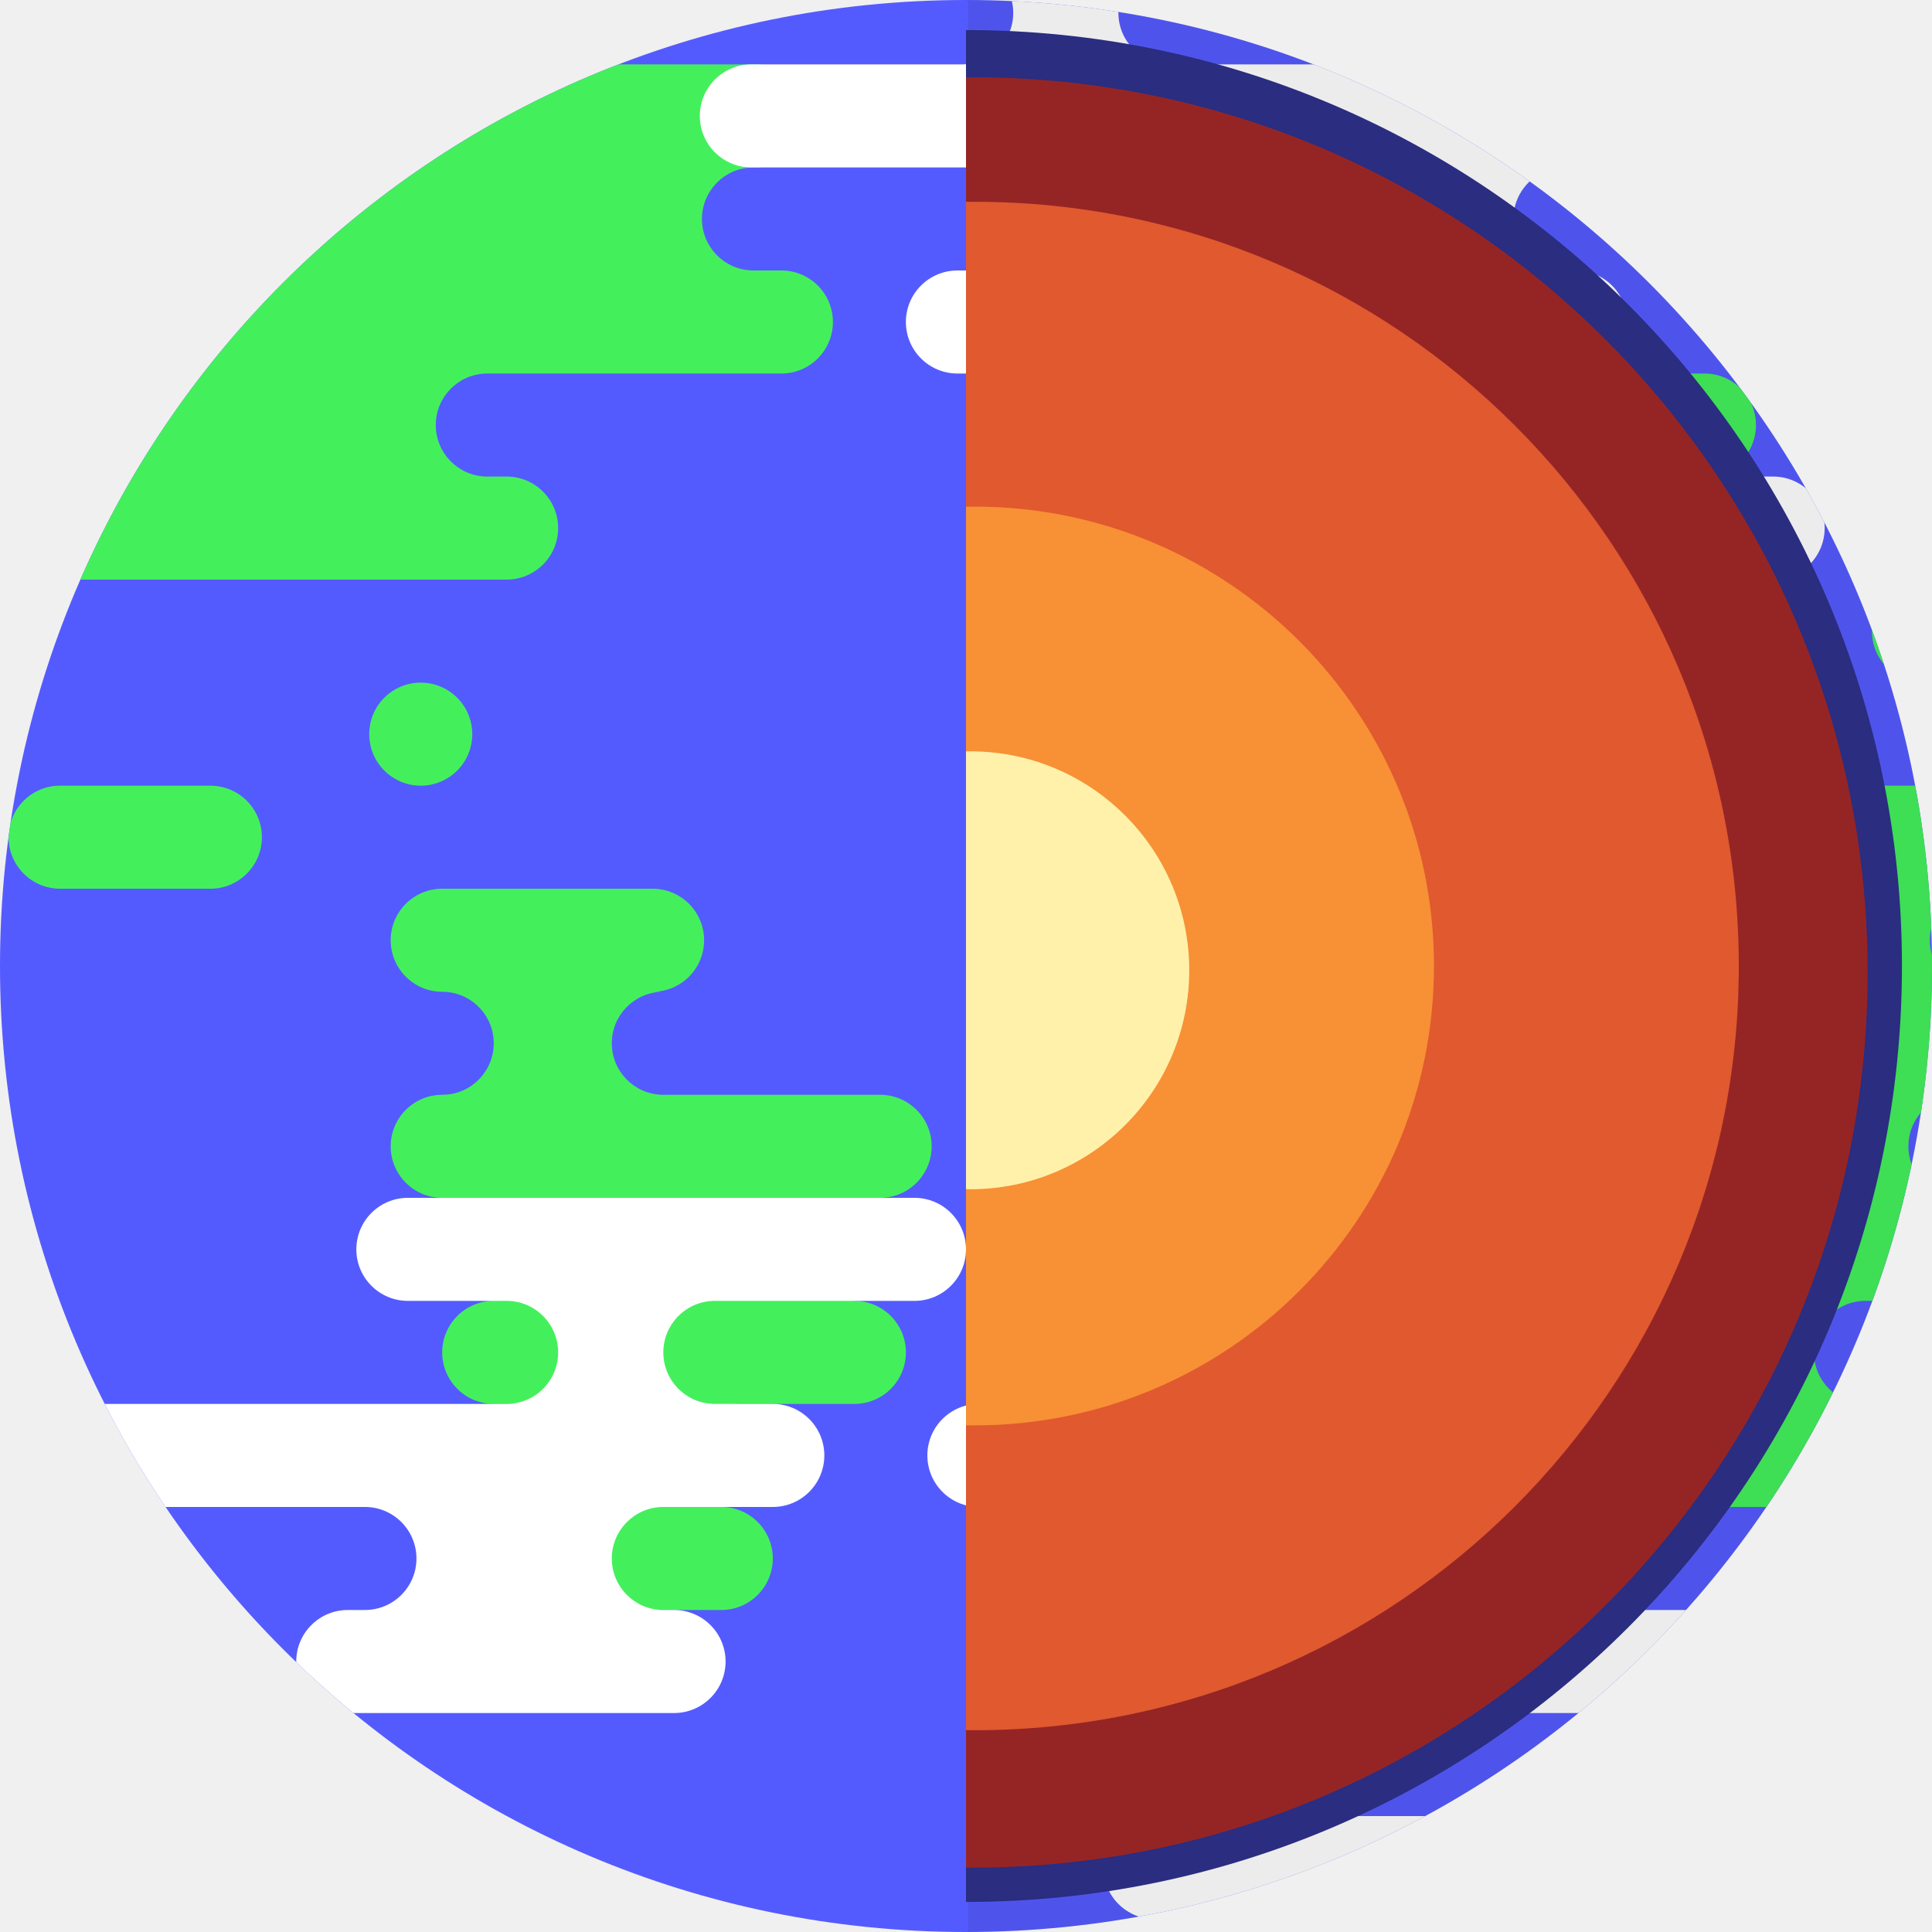
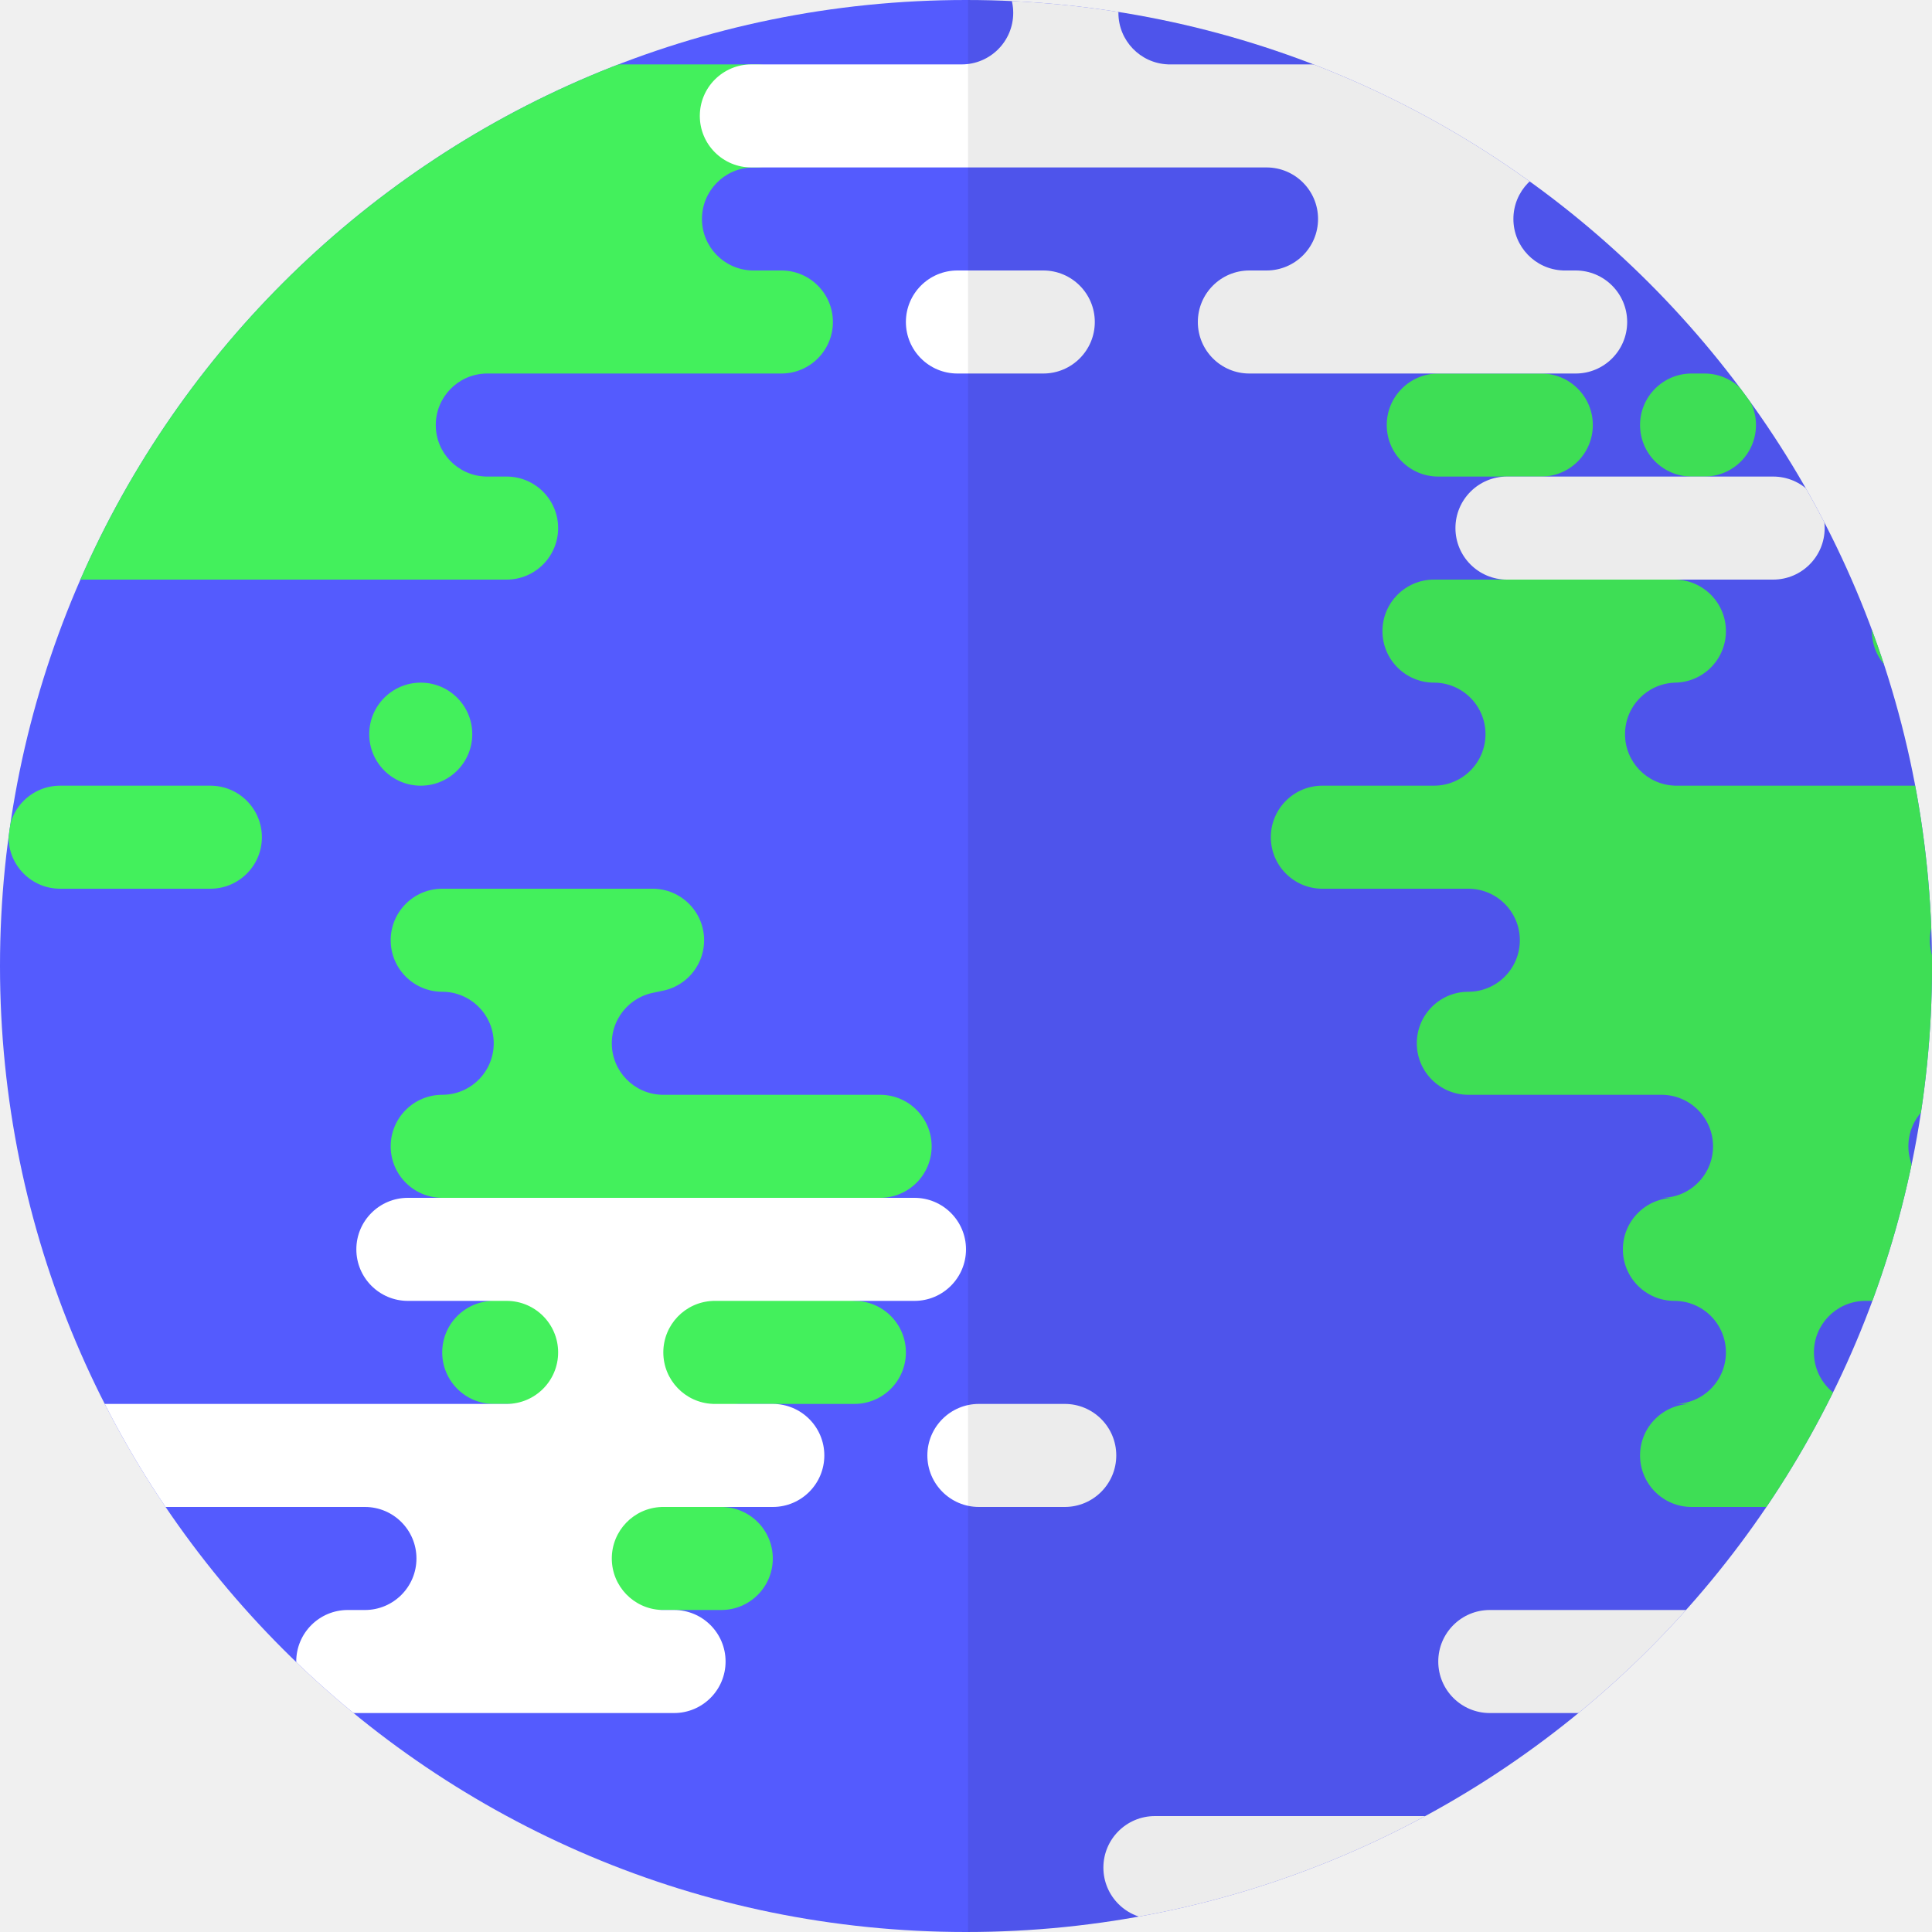
<svg xmlns="http://www.w3.org/2000/svg" xmlns:xlink="http://www.w3.org/1999/xlink" width="450" height="450">
  <defs>
    <circle id="a" cx="225" cy="225" r="225" />
    <circle id="c" cx="225" cy="225" r="225" />
    <circle id="e" cx="225" cy="225" r="225" />
    <circle id="g" cx="225" cy="225" r="225" />
    <circle id="i" cx="225" cy="225" r="225" />
    <circle id="k" cx="225" cy="225" r="225" />
    <path id="m" d="M0 0c120.398 0 218 97.602 218 218S120.398 436 0 436z" />
  </defs>
  <g fill="none" fill-rule="evenodd">
    <circle cx="225" cy="225" r="225" fill="#545BFE" fill-rule="nonzero" />
    <mask id="b" fill="#fff">
      <use xlink:href="#a" />
    </mask>
    <path fill="#43f05c" fill-rule="nonzero" d="M134 351c6.627 0 12-5.373 12-12s-5.373-12-12-12h-19c-6.627 0-12-5.373-12-12s5.373-12 12-12h-2c6.627 0 12-5.373 12-12s-5.373-12-12-12h-10c-6.627 0-12-5.373-12-12s5.373-12 12-12 12-5.373 12-12-5.373-12-12-12-12-5.373-12-12 5.373-12 12-12h49c6.627 0 12 5.373 12 12s-5.373 12-12 12h2v.01c-6.395.263-11.5 5.53-11.5 11.99s5.105 11.727 11.5 11.99v.01h51c6.627 0 12 5.373 12 12s-5.373 12-12 12h-6v.01c-6.395.262-11.5 5.53-11.5 11.99s5.105 11.728 11.5 11.99v.01c6.627 0 12 5.373 12 12s-5.373 12-12 12h-27v.01c-6.395.262-11.5 5.53-11.5 11.99s5.105 11.728 11.5 11.99v.01h-4c6.627 0 12 5.373 12 12s-5.373 12-12 12h-29c-6.627 0-12-5.373-12-12s5.373-12 12-12h-5zM49 183c6.627 0 12 5.373 12 12s-5.373 12-12 12H14c-6.627 0-12-5.373-12-12s5.373-12 12-12h35zm49-24c6.627 0 12 5.373 12 12s-5.373 12-12 12-12-5.373-12-12 5.373-12 12-12zm78-144c6.627 0 12 5.373 12 12s-5.373 12-12 12h-1v.01c-6.395.263-11.5 5.53-11.5 11.99s5.105 11.727 11.5 11.99V63h7c6.627 0 12 5.373 12 12s-5.373 12-12 12h-69v.01c-6.395.263-11.5 5.53-11.5 11.99s5.105 11.728 11.5 11.99v.01h5c6.627 0 12 5.373 12 12s-5.373 12-12 12H-1c-6.627 0-12-5.373-12-12s5.373-12 12-12H9c6.627 0 12-5.373 12-12S15.627 87 9 87h4C6.373 87 1 81.627 1 75s5.373-12 12-12h6c6.627 0 12-5.373 12-12s-5.373-12-12-12h-48c-6.627 0-12-5.373-12-12s5.373-12 12-12h205z" mask="url(#b)" />
    <mask id="d" fill="#fff">
      <use xlink:href="#c" />
    </mask>
    <path fill="#43f05c" fill-rule="nonzero" d="M390 327c6.627 0 12-5.373 12-12s-5.373-12-12-12-12-5.373-12-12 5.373-12 12-12h-3c6.627 0 12-5.373 12-12s-5.373-12-12-12h-45c-6.627 0-12-5.373-12-12s5.373-12 12-12 12-5.373 12-12-5.373-12-12-12h-34c-6.627 0-12-5.373-12-12s5.373-12 12-12h26c6.627 0 12-5.373 12-12s-5.373-12-12-12-12-5.373-12-12 5.373-12 12-12h56c6.627 0 12 5.373 12 12s-5.373 12-12 12l-.001.01c-6.395.263-11.499 5.53-11.499 11.99s5.104 11.727 11.499 11.99l.001.01h91c6.627 0 12 5.373 12 12s-5.373 12-12 12h-20v.01c-6.395.263-11.5 5.53-11.5 11.99s5.105 11.727 11.5 11.99v.01h10c6.627 0 12 5.373 12 12s-5.373 12-12 12h-15l-.001.01c-6.395.263-11.499 5.53-11.499 11.99s5.104 11.727 11.499 11.99l.001.01h-2c6.627 0 12 5.373 12 12s-5.373 12-12 12h-20v.01c-6.395.262-11.5 5.53-11.5 11.99s5.105 11.728 11.5 11.99v.01h-4c6.627 0 12 5.373 12 12s-5.373 12-12 12h-36c-6.627 0-12-5.373-12-12s5.373-12 12-12h-4zm90-24c6.627 0 12 5.373 12 12s-5.373 12-12 12-12-5.373-12-12 5.373-12 12-12zm-18-168c6.627 0 12 5.373 12 12s-5.373 12-12 12h-14c-6.627 0-12-5.373-12-12s5.373-12 12-12h14zm198-72c6.627 0 12 5.373 12 12s-5.373 12-12 12h-7v.01c-6.395.263-11.5 5.53-11.5 11.99s5.105 11.728 11.5 11.99v.01h16c6.627 0 12 5.373 12 12s-5.373 12-12 12H495c-6.627 0-12-5.373-12-12s5.373-12 12-12h-5c6.627 0 12-5.373 12-12s-5.373-12-12-12h-41c-6.627 0-12-5.373-12-12s5.373-12 12-12h211zM359 87c6.627 0 12 5.373 12 12s-5.373 12-12 12h-24c-6.627 0-12-5.373-12-12s5.373-12 12-12h24zm38 0c6.627 0 12 5.373 12 12s-5.373 12-12 12h-3c-6.627 0-12-5.373-12-12s5.373-12 12-12h3zm13-48c6.627 0 12 5.373 12 12s-5.373 12-12 12h-24c-6.627 0-12-5.373-12-12s5.373-12 12-12h24z" mask="url(#d)" />
    <mask id="f" fill="#fff">
      <use xlink:href="#e" />
    </mask>
    <path fill="#FFF" fill-rule="nonzero" d="M413 111c6.627 0 12 5.373 12 12s-5.373 12-12 12h-62c-6.627 0-12-5.373-12-12s5.373-12 12-12h62zM307 51c0-6.627-5.373-12-12-12H175c-6.627 0-12-5.373-12-12s5.373-12 12-12h49c6.627 0 12-5.373 12-12s-5.373-12-12-12h-16c-6.627 0-12-5.373-12-12s5.373-12 12-12h62c6.627 0 12 5.373 12 12s-5.373 12-12 12h2v.01c-6.395.262-11.5 5.53-11.5 11.99s5.105 11.728 11.5 11.99V15h160c6.627 0 12 5.373 12 12s-5.373 12-12 12h-68l-.001.01c-6.395.263-11.499 5.53-11.499 11.99S357.604 62.727 364 62.99L364 63h3c6.627 0 12 5.373 12 12s-5.373 12-12 12h-76c-6.627 0-12-5.373-12-12s5.373-12 12-12h4c6.627 0 12-5.373 12-12zm128 12c6.627 0 12 5.373 12 12s-5.373 12-12 12h-20c-6.627 0-12-5.373-12-12s5.373-12 12-12h20zm-192 0c6.627 0 12 5.373 12 12s-5.373 12-12 12h-20c-6.627 0-12-5.373-12-12s5.373-12 12-12h20zm231-96c6.627 0 12 5.373 12 12s-5.373 12-12 12H318c-6.627 0-12-5.373-12-12s5.373-12 12-12h156z" mask="url(#f)" />
    <mask id="h" fill="#fff">
      <use xlink:href="#g" />
    </mask>
    <path fill="#FFF" fill-rule="nonzero" d="M97 363c0-6.627-5.373-12-12-12H17c-6.627 0-12-5.373-12-12s5.373-12 12-12h101c6.627 0 12-5.373 12-12s-5.373-12-12-12H95c-6.627 0-12-5.373-12-12s5.373-12 12-12h118c6.627 0 12 5.373 12 12s-5.373 12-12 12h-47v.01c-6.395.262-11.5 5.53-11.5 11.99s5.105 11.728 11.5 11.99v.01h14c6.627 0 12 5.373 12 12s-5.373 12-12 12h-26l-.001.01c-6.395.263-11.499 5.53-11.499 11.99s5.104 11.727 11.499 11.99l.001.01h3c6.627 0 12 5.373 12 12s-5.373 12-12 12H81c-6.627 0-12-5.373-12-12s5.373-12 12-12h4c6.627 0 12-5.373 12-12zm151-36c6.627 0 12 5.373 12 12s-5.373 12-12 12h-20c-6.627 0-12-5.373-12-12s5.373-12 12-12h20z" mask="url(#h)" />
    <mask id="j" fill="#fff">
      <use xlink:href="#i" />
    </mask>
    <path fill="#FFF" fill-rule="nonzero" d="M349 459c0-6.627-5.373-12-12-12h-68c-6.627 0-12-5.373-12-12s5.373-12 12-12h101c6.627 0 12-5.373 12-12s-5.373-12-12-12h-23c-6.627 0-12-5.373-12-12s5.373-12 12-12h118c6.627 0 12 5.373 12 12s-5.373 12-12 12h-47v.01c-6.395.262-11.5 5.53-11.5 11.99s5.105 11.728 11.5 11.99v.01h14c6.627 0 12 5.373 12 12s-5.373 12-12 12h-26l-.001.01c-6.395.263-11.499 5.53-11.499 11.99s5.104 11.727 11.499 11.99l.001.01h3c6.627 0 12 5.373 12 12s-5.373 12-12 12h-76c-6.627 0-12-5.373-12-12s5.373-12 12-12h4c6.627 0 12-5.373 12-12zm151-36c6.627 0 12 5.373 12 12s-5.373 12-12 12h-20c-6.627 0-12-5.373-12-12s5.373-12 12-12h20z" mask="url(#j)" />
    <mask id="l" fill="#fff">
      <use xlink:href="#k" />
    </mask>
    <path fill="#000" fill-rule="nonzero" mask="url(#l)" opacity=".078" d="M225.484-25h250.484v500H225.484z" />
-     <g transform="translate(225 7)">
+     <mask id="coreMask">
+       <use xlink:href="#a" transform="translate(-225, -7)" fill="#fff" />
+       <use id="maskAnimation" xlink:href="#a" transform="translate(-225, -7)" fill="#000" />
+     </mask>
+     <g transform="translate(225 7)" mask="url(#coreMask)">
      <mask id="n" fill="#fff">
        <use xlink:href="#m" />
      </mask>
      <use fill="#2A2D80" xlink:href="#m" />
      <circle cx="1.5" cy="219.5" r="208.5" fill="#952525" mask="url(#n)" />
      <circle cx="2" cy="218" r="178" fill="#E0592F" mask="url(#n)" />
      <circle cx="2" cy="218" r="107" fill="#F89035" mask="url(#n)" />
      <circle cx="1" cy="219" r="51" fill="#FFF1AA" mask="url(#n)" />
    </g>
  </g>
</svg>
